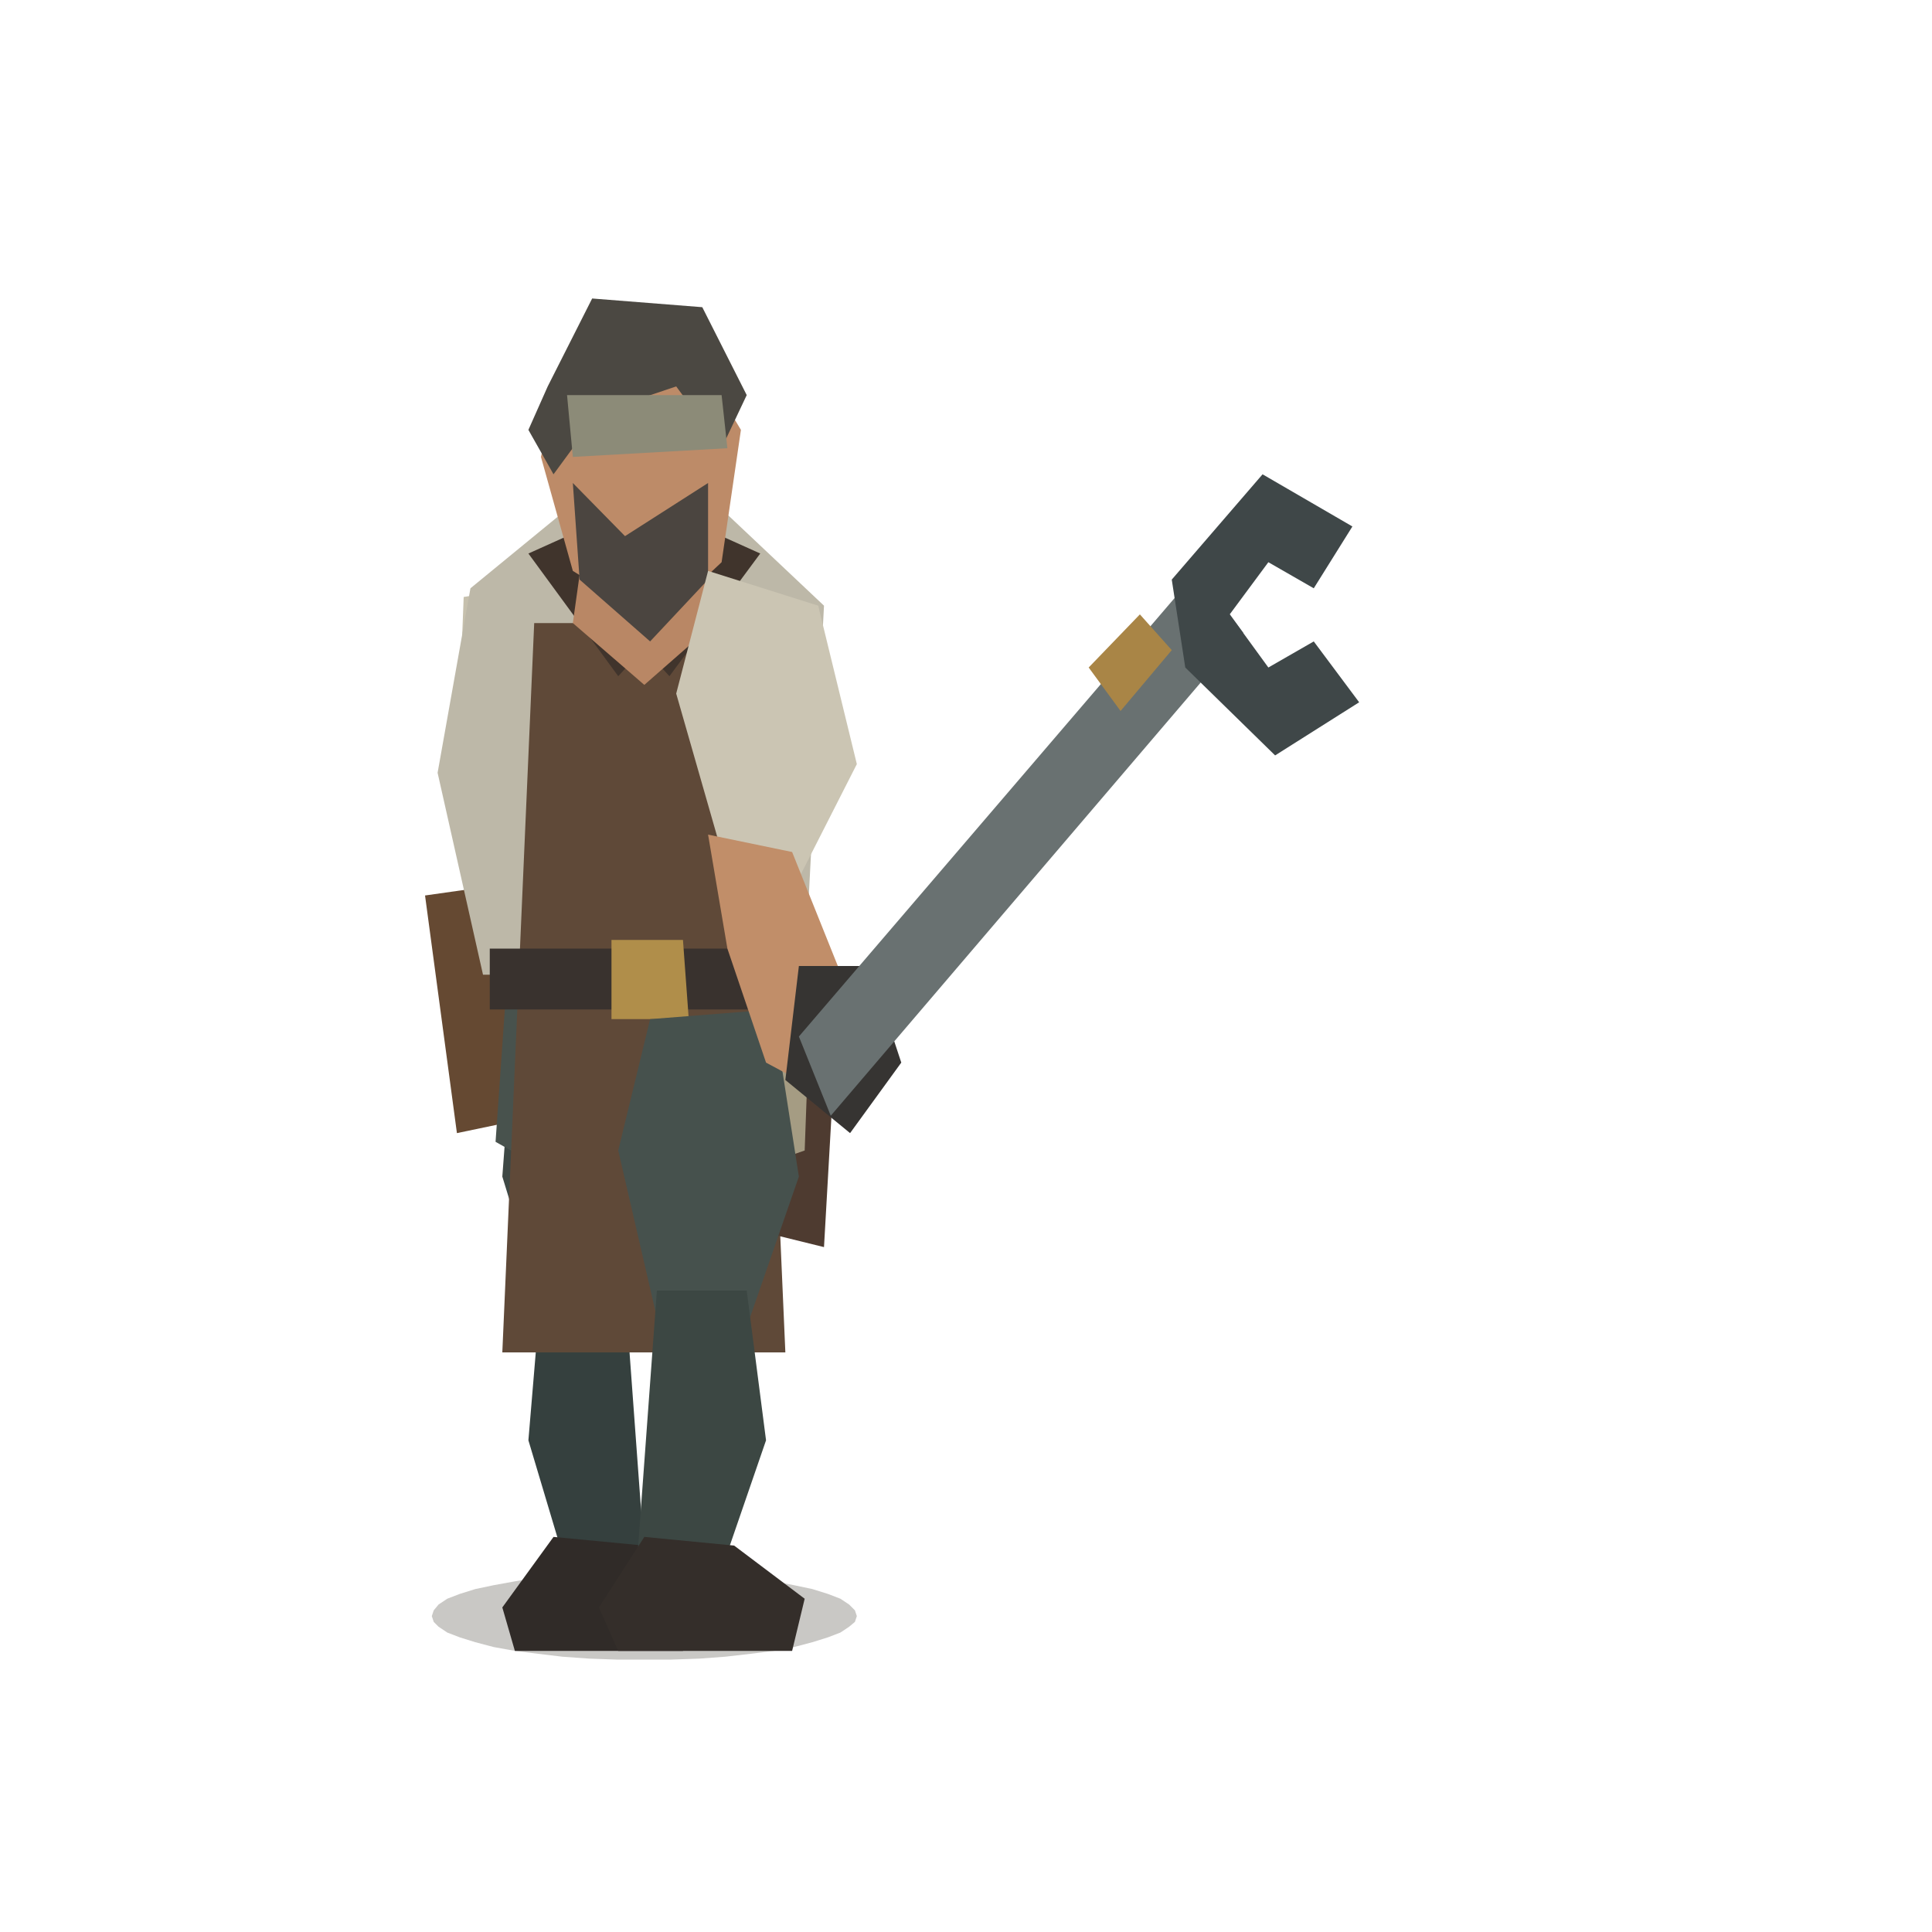
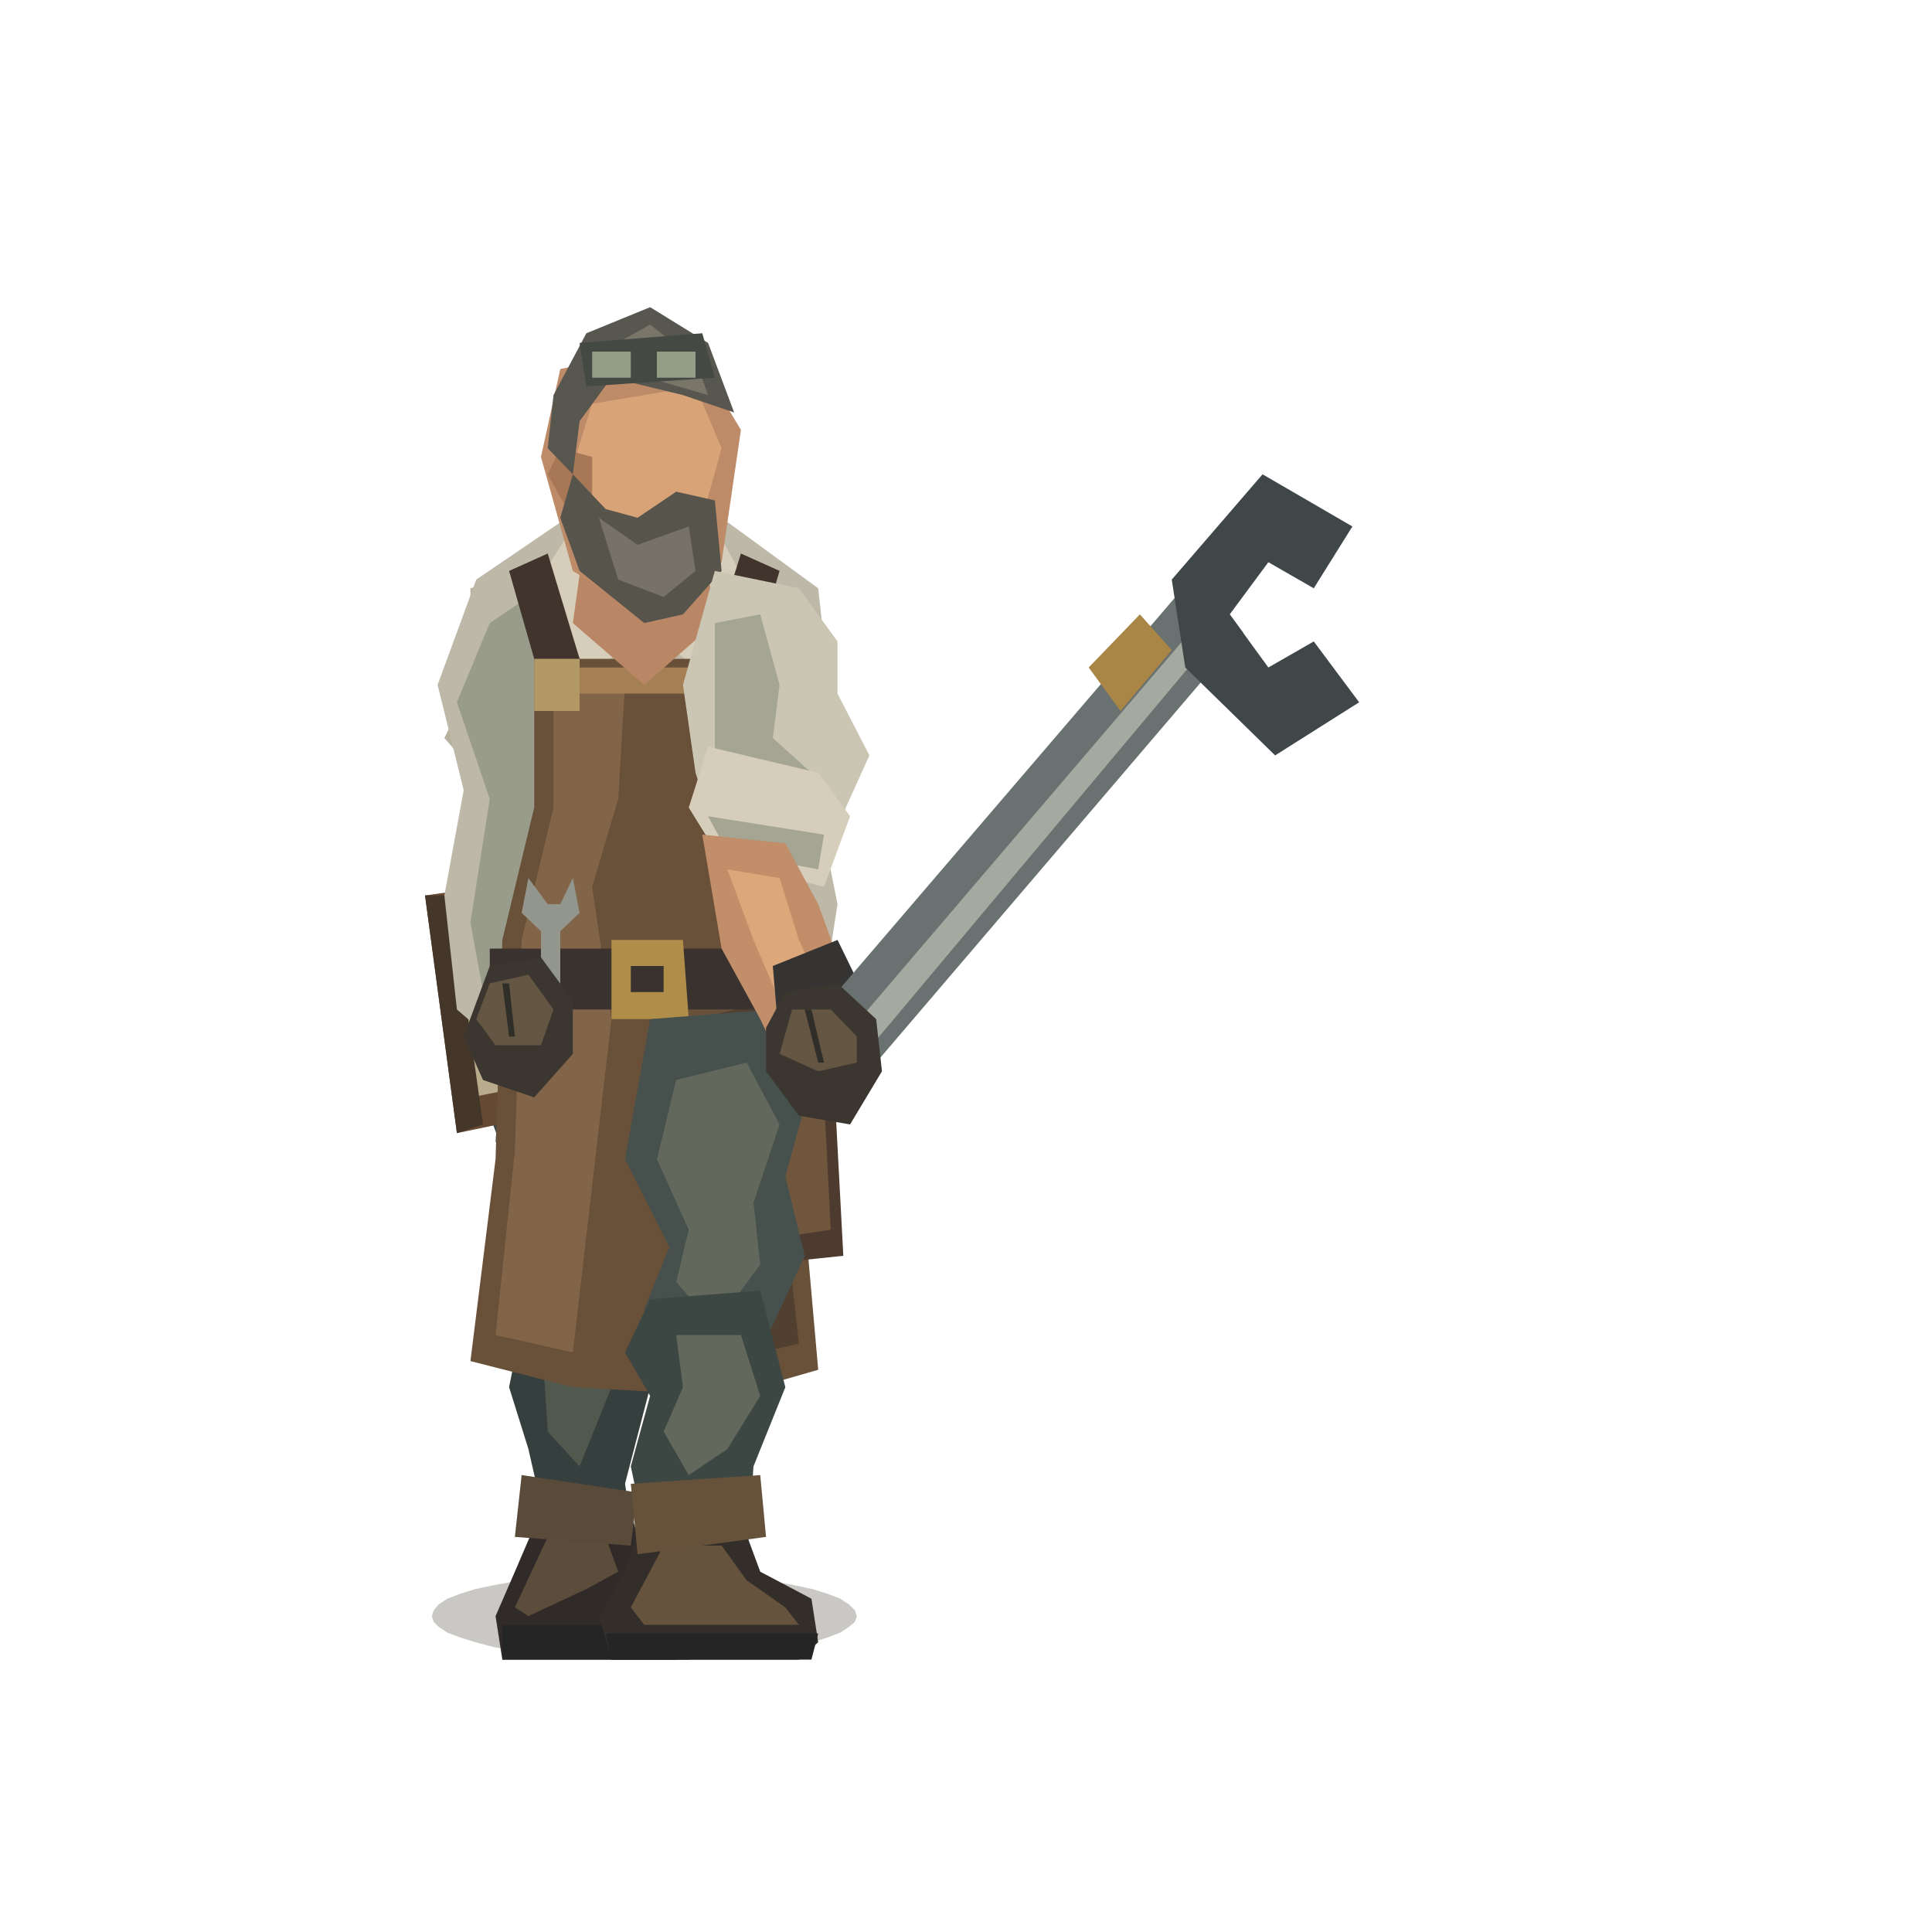
<svg xmlns="http://www.w3.org/2000/svg" viewBox="-1 -1 2 2" id="scrapyard-owner">
  <polygon id="owner-ground-shadow-shape" points="-0.113,0.673 -0.115,0.679 -0.121,0.684 -0.13,0.69 -0.143,0.695 -0.159,0.7 -0.178,0.705 -0.199,0.709 -0.223,0.712 -0.249,0.715 -0.276,0.717 -0.305,0.718 -0.333,0.718 -0.362,0.718 -0.39,0.717 -0.418,0.715 -0.443,0.712 -0.467,0.709 -0.489,0.705 -0.508,0.7 -0.524,0.695 -0.537,0.69 -0.546,0.684 -0.551,0.679 -0.553,0.673 -0.551,0.667 -0.546,0.661 -0.537,0.655 -0.524,0.65 -0.508,0.645 -0.489,0.641 -0.467,0.637 -0.443,0.633 -0.418,0.631 -0.39,0.629 -0.362,0.628 -0.333,0.627 -0.305,0.628 -0.276,0.629 -0.249,0.631 -0.223,0.633 -0.199,0.637 -0.178,0.641 -0.159,0.645 -0.143,0.65 -0.13,0.655 -0.121,0.661 -0.115,0.667" fill="#4a453d" opacity="0.3" />
-   <polygon id="owner-far-thigh-shape" points="-0.467,0.045 -0.353,0.055 -0.34,0.364 -0.427,0.391 -0.48,0.218" fill="#3e4845" opacity="1" />
-   <polygon id="owner-far-calf-shape" points="-0.44,0.336 -0.353,0.336 -0.333,0.609 -0.407,0.645 -0.453,0.491" fill="#35403e" opacity="1" />
-   <polygon id="owner-far-boot-shape" points="-0.427,0.591 -0.333,0.6 -0.28,0.655 -0.293,0.709 -0.467,0.709 -0.48,0.664" fill="#302b28" opacity="1" />
-   <polygon id="owner-far-sleeve-shape" points="-0.52,-0.382 -0.413,-0.4 -0.36,-0.282 -0.373,-0.127 -0.453,-0.091 -0.527,-0.2" fill="#c6c0ad" opacity="1" />
-   <polygon id="owner-far-forearm-shape" points="-0.453,-0.136 -0.367,-0.155 -0.42,0.073 -0.487,0.109 -0.52,0.036" fill="#bd8c68" opacity="1" />
-   <polygon id="owner-far-glove-shape" points="-0.493,0 -0.42,0.018 -0.42,0.127 -0.487,0.164 -0.533,0.091" fill="#343332" opacity="1" />
+   <polygon id="owner-far-thigh-shape" points="-0.473,0.045 -0.347,0.055 -0.333,0.2 -0.353,0.3 -0.34,0.355 -0.387,0.418 -0.46,0.391 -0.493,0.291 -0.473,0.209 -0.5,0.136" fill="#3e4845" opacity="1" />
+   <polygon id="owner-far-thigh-inset" points="-0.467,0.127 -0.4,0.127 -0.387,0.264 -0.427,0.345 -0.467,0.318" fill="#596058" opacity="1" />
+   <polygon id="owner-far-calf-shape" points="-0.453,0.336 -0.347,0.336 -0.327,0.436 -0.353,0.536 -0.34,0.618 -0.42,0.645 -0.453,0.5 -0.473,0.436" fill="#35403e" opacity="1" />
+   <polygon id="owner-far-calf-inset" points="-0.44,0.373 -0.387,0.382 -0.367,0.436 -0.4,0.518 -0.433,0.482" fill="#51594f" opacity="1" />
+   <polygon id="owner-far-boot-shape" points="-0.44,0.564 -0.347,0.564 -0.333,0.618 -0.287,0.645 -0.28,0.7 -0.3,0.718 -0.48,0.718 -0.487,0.673 -0.467,0.627" fill="#302b28" opacity="1" />
+   <polygon id="owner-far-boot-inset" points="-0.433,0.591 -0.373,0.591 -0.36,0.627 -0.393,0.645 -0.453,0.673 -0.467,0.664" fill="#5b4c3b" opacity="1" />
+   <polygon id="owner-far-boot-cuff" points="-0.46,0.527 -0.34,0.545 -0.347,0.6 -0.467,0.591" fill="#594a39" opacity="1" />
+   <polygon id="owner-far-boot-sole-detail" points="-0.48,0.682 -0.28,0.682 -0.287,0.718 -0.48,0.718" fill="#242524" opacity="1" />
+   <polygon id="owner-far-sleeve-shape" points="-0.513,-0.391 -0.42,-0.418 -0.387,-0.345 -0.38,-0.273 -0.347,-0.182 -0.373,-0.118 -0.453,-0.091 -0.493,-0.182 -0.54,-0.236 -0.513,-0.291" fill="#b7b19f" opacity="1" />
+   <polygon id="owner-far-sleeve-inset" points="-0.493,-0.355 -0.447,-0.373 -0.427,-0.273 -0.393,-0.182 -0.447,-0.164 -0.493,-0.245" fill="#d1c8b2" opacity="1" />
+   <polygon id="owner-far-sleeve-cuff" points="-0.473,-0.218 -0.38,-0.245 -0.347,-0.173 -0.367,-0.118 -0.467,-0.109 -0.5,-0.164" fill="#cfc7b3" opacity="1" />
+   <polygon id="owner-far-sleeve-cuff-inset" points="-0.48,-0.164 -0.373,-0.182 -0.367,-0.136 -0.46,-0.127" fill="#9e9d8b" opacity="1" />
+   <polygon id="owner-far-forearm-shape" points="-0.4,-0.164 -0.32,-0.127 -0.353,-0.027 -0.413,0.091 -0.48,0.073 -0.5,0.009 -0.447,-0.055" fill="#bd8c68" opacity="1" />
+   <polygon id="owner-far-forearm-inset" points="-0.393,-0.127 -0.347,-0.109 -0.387,-0.027 -0.447,0.036 -0.473,0 -0.427,-0.055" fill="#d6a475" opacity="1" />
+   <polygon id="owner-far-glove-shape" points="-0.48,-0.027 -0.4,0.009 -0.42,0.091 -0.5,0.064 -0.513,0.018" fill="#343332" opacity="1" />
  <polygon id="owner-ledger-contour" points="-0.56,-0.073 -0.433,-0.091 -0.393,0.145 -0.527,0.173" fill="#654932" opacity="1" />
+   <polygon id="owner-ledger-pages-inset" points="-0.533,-0.045 -0.447,-0.055 -0.42,0.118 -0.513,0.136" fill="#b8ac8c" opacity="1" />
+   <polygon id="owner-ledger-spine-detail" points="-0.56,-0.073 -0.533,-0.073 -0.5,0.164 -0.527,0.173" fill="#443729" opacity="1" />
  <polygon id="owner-trousers-shape" points="-0.473,-0.018 -0.193,-0.018 -0.18,0.182 -0.26,0.227 -0.333,0.155 -0.407,0.227 -0.487,0.182" fill="#48524d" opacity="1" />
-   <polygon id="owner-shirt-shape" points="-0.513,-0.391 -0.413,-0.473 -0.253,-0.473 -0.147,-0.373 -0.167,0.009 -0.5,0.009 -0.547,-0.2" fill="#bdb8a8" opacity="1" />
-   <polygon id="owner-apron-shape" points="-0.447,-0.355 -0.22,-0.355 -0.187,0.4 -0.48,0.4" fill="#5f4938" opacity="1" />
-   <polygon id="owner-left-apron-strap-shape" points="-0.453,-0.427 -0.413,-0.445 -0.327,-0.336 -0.36,-0.3" fill="#40342c" opacity="1" />
-   <polygon id="owner-right-apron-strap-shape" points="-0.253,-0.445 -0.213,-0.427 -0.307,-0.3 -0.34,-0.336" fill="#40342c" opacity="1" />
+   <polygon id="owner-shirt-shape" points="-0.507,-0.4 -0.413,-0.464 -0.253,-0.464 -0.153,-0.391 -0.14,-0.273 -0.153,-0.164 -0.133,-0.064 -0.153,0.064 -0.22,0.109 -0.453,0.109 -0.527,0.045 -0.54,-0.073 -0.52,-0.182 -0.547,-0.291" fill="#bdb8a8" opacity="1" />
+   <polygon id="owner-shirt-inset" points="-0.493,-0.355 -0.427,-0.4 -0.387,-0.264 -0.413,-0.155 -0.38,0.045 -0.493,0.064 -0.513,-0.045 -0.493,-0.173 -0.527,-0.273" fill="#999b8b" opacity="1" />
+   <polygon id="owner-shirt-collar" points="-0.407,-0.455 -0.34,-0.345 -0.387,-0.3 -0.447,-0.391" fill="#d6ceba" opacity="1" />
+   <polygon id="owner-shirt-right-collar" points="-0.26,-0.455 -0.22,-0.382 -0.267,-0.3 -0.327,-0.345" fill="#d6ceba" opacity="1" />
+   <polygon id="owner-shirt-collar-inset" points="-0.393,-0.427 -0.333,-0.345 -0.28,-0.418 -0.313,-0.3 -0.347,-0.318" fill="#786f5c" opacity="1" />
+   <polygon id="owner-apron-shape" points="-0.447,-0.318 -0.22,-0.318 -0.22,-0.164 -0.187,-0.027 -0.173,0.191 -0.153,0.418 -0.247,0.445 -0.407,0.436 -0.513,0.409 -0.487,0.2 -0.48,-0.027 -0.447,-0.164" fill="#695038" opacity="1" />
+   <polygon id="owner-apron-inset" points="-0.427,-0.291 -0.353,-0.291 -0.36,-0.173 -0.387,-0.082 -0.367,0.055 -0.407,0.4 -0.487,0.382 -0.467,0.191 -0.46,-0.027 -0.427,-0.164" fill="#826448" opacity="1" />
+   <polygon id="owner-apron-lower-inset" points="-0.28,0.055 -0.2,0.036 -0.193,0.209 -0.173,0.391 -0.253,0.409" fill="#513f30" opacity="1" />
+   <polygon id="owner-apron-bib-seam" points="-0.427,-0.309 -0.24,-0.309 -0.24,-0.282 -0.427,-0.282" fill="#a48054" opacity="1" />
+   <polygon id="owner-left-apron-strap-shape" points="-0.473,-0.409 -0.433,-0.427 -0.4,-0.318 -0.4,-0.264 -0.44,-0.264 -0.447,-0.318" fill="#40342c" opacity="1" />
+   <polygon id="owner-right-apron-strap-shape" points="-0.233,-0.427 -0.193,-0.409 -0.22,-0.318 -0.227,-0.264 -0.267,-0.264 -0.267,-0.318" fill="#40342c" opacity="1" />
+   <polygon id="owner-left-strap-buckle-detail" points="-0.447,-0.318 -0.4,-0.318 -0.4,-0.264 -0.447,-0.264" fill="#b29865" opacity="1" />
+   <polygon id="owner-right-strap-buckle-detail" points="-0.267,-0.318 -0.22,-0.318 -0.22,-0.264 -0.267,-0.264" fill="#b29865" opacity="1" />
  <polygon id="owner-neck-shape" points="-0.393,-0.455 -0.273,-0.455 -0.26,-0.355 -0.333,-0.291 -0.407,-0.355" fill="#b98765" opacity="1" />
  <polygon id="owner-face-shape" points="-0.42,-0.618 -0.287,-0.645 -0.233,-0.555 -0.253,-0.418 -0.32,-0.355 -0.407,-0.409 -0.44,-0.527" fill="#bd8b68" opacity="1" />
-   <polygon id="owner-hair-shape" points="-0.433,-0.6 -0.387,-0.691 -0.273,-0.682 -0.227,-0.591 -0.253,-0.536 -0.3,-0.6 -0.38,-0.573 -0.427,-0.509 -0.453,-0.555" fill="#4b4842" opacity="1" />
-   <polygon id="owner-beard-shape" points="-0.407,-0.5 -0.353,-0.445 -0.267,-0.5 -0.267,-0.4 -0.327,-0.336 -0.4,-0.4" fill="#4b4540" opacity="1" />
-   <polygon id="owner-goggles-shape" points="-0.413,-0.591 -0.253,-0.591 -0.247,-0.536 -0.407,-0.527" fill="#8c8b78" opacity="1" />
+   <polygon id="owner-face-inset" points="-0.387,-0.582 -0.28,-0.6 -0.253,-0.536 -0.273,-0.464 -0.333,-0.409 -0.393,-0.455 -0.407,-0.518" fill="#d7a377" opacity="1" />
+   <polygon id="owner-ear-detail" points="-0.42,-0.536 -0.387,-0.527 -0.387,-0.464 -0.413,-0.473 -0.433,-0.509" fill="#a87756" opacity="1" />
+   <polygon id="owner-hair-shape" points="-0.427,-0.591 -0.393,-0.655 -0.327,-0.682 -0.267,-0.645 -0.24,-0.573 -0.293,-0.591 -0.367,-0.609 -0.4,-0.564 -0.407,-0.509 -0.433,-0.536" fill="#57564f" opacity="1" />
+   <polygon id="owner-hair-inset" points="-0.393,-0.627 -0.327,-0.664 -0.28,-0.627 -0.267,-0.591 -0.36,-0.618" fill="#797569" opacity="1" />
+   <polygon id="owner-beard-shape" points="-0.407,-0.509 -0.373,-0.473 -0.34,-0.464 -0.3,-0.491 -0.26,-0.482 -0.253,-0.409 -0.293,-0.364 -0.333,-0.355 -0.4,-0.409 -0.42,-0.464" fill="#57544c" opacity="1" />
+   <polygon id="owner-beard-inset" points="-0.38,-0.464 -0.34,-0.436 -0.287,-0.455 -0.28,-0.409 -0.313,-0.382 -0.36,-0.4" fill="#777267" opacity="1" />
+   <polygon id="owner-goggles-shape" points="-0.4,-0.645 -0.273,-0.655 -0.26,-0.609 -0.393,-0.6" fill="#444943" opacity="1" />
+   <polygon id="owner-goggles-lens-inset" points="-0.387,-0.636 -0.347,-0.636 -0.347,-0.609 -0.387,-0.609" fill="#939e87" opacity="1" />
+   <polygon id="owner-goggles-second-lens-inset" points="-0.32,-0.636 -0.28,-0.636 -0.28,-0.609 -0.32,-0.609" fill="#939e87" opacity="1" />
  <polygon id="owner-belt-shape" points="-0.493,-0.018 -0.173,-0.018 -0.173,0.045 -0.493,0.045" fill="#39322e" opacity="1" />
  <polygon id="owner-belt-buckle-shape" points="-0.367,-0.027 -0.293,-0.027 -0.287,0.055 -0.367,0.055" fill="#b08e4a" opacity="1" />
-   <polygon id="owner-tool-holster-shape" points="-0.22,0.027 -0.133,0.045 -0.147,0.291 -0.22,0.273" fill="#4e3b30" opacity="1" />
-   <polygon id="owner-holster-tool-shape" points="-0.193,0.009 -0.16,0 -0.167,0.191 -0.193,0.2" fill="#a59c83" opacity="1" />
-   <polygon id="owner-near-thigh-shape" points="-0.327,0.055 -0.2,0.045 -0.173,0.218 -0.233,0.391 -0.32,0.364 -0.36,0.191" fill="#46514d" opacity="1" />
-   <polygon id="owner-near-calf-shape" points="-0.32,0.336 -0.227,0.336 -0.207,0.491 -0.26,0.645 -0.34,0.609" fill="#3c4743" opacity="1" />
-   <polygon id="owner-near-boot-shape" points="-0.333,0.591 -0.24,0.6 -0.167,0.655 -0.18,0.709 -0.36,0.709 -0.38,0.664" fill="#342e2a" opacity="1" />
-   <polygon id="owner-near-sleeve-shape" points="-0.267,-0.409 -0.153,-0.373 -0.113,-0.209 -0.173,-0.091 -0.253,-0.118 -0.3,-0.282" fill="#cbc5b3" opacity="1" />
-   <polygon id="owner-near-forearm-shape" points="-0.267,-0.136 -0.18,-0.118 -0.107,0.064 -0.14,0.136 -0.207,0.1 -0.247,-0.018" fill="#c18e69" opacity="1" />
-   <polygon id="owner-near-glove-shape" points="-0.173,0 -0.1,0 -0.067,0.1 -0.12,0.173 -0.187,0.118" fill="#363432" opacity="1" />
+   <polygon id="owner-belt-buckle-inset" points="-0.347,0 -0.313,0 -0.313,0.027 -0.347,0.027" fill="#39322e" opacity="1" />
+   <polygon id="owner-tool-holster-shape" points="-0.22,0.055 -0.14,0.055 -0.127,0.3 -0.213,0.309" fill="#4e3b30" opacity="1" />
+   <polygon id="owner-holster-tool-shape" points="-0.193,0 -0.207,-0.036 -0.193,-0.073 -0.193,-0.036 -0.173,-0.036 -0.173,-0.073 -0.153,-0.036 -0.167,0 -0.167,0.182 -0.193,0.191" fill="#a59c83" opacity="1" />
+   <polygon id="owner-holster-front-detail" points="-0.207,0.145 -0.147,0.136 -0.14,0.273 -0.2,0.282" fill="#6f563d" opacity="1" />
+   <polygon id="owner-secondary-tool-detail" points="-0.44,0.073 -0.44,-0.036 -0.46,-0.055 -0.453,-0.091 -0.433,-0.064 -0.42,-0.064 -0.407,-0.091 -0.4,-0.055 -0.42,-0.036 -0.42,0.073" fill="#92968c" opacity="1" />
+   <polygon id="owner-near-thigh-shape" points="-0.327,0.055 -0.2,0.045 -0.167,0.145 -0.187,0.218 -0.167,0.3 -0.213,0.4 -0.287,0.427 -0.333,0.355 -0.307,0.291 -0.353,0.2" fill="#46514d" opacity="1" />
+   <polygon id="owner-near-thigh-inset" points="-0.3,0.118 -0.227,0.1 -0.193,0.164 -0.22,0.245 -0.213,0.309 -0.26,0.373 -0.3,0.327 -0.287,0.273 -0.32,0.2" fill="#62685c" opacity="1" />
+   <polygon id="owner-near-calf-shape" points="-0.327,0.345 -0.213,0.336 -0.187,0.436 -0.22,0.518 -0.227,0.618 -0.32,0.645 -0.347,0.518 -0.327,0.445 -0.353,0.4" fill="#3c4743" opacity="1" />
+   <polygon id="owner-near-calf-inset" points="-0.3,0.382 -0.233,0.382 -0.213,0.445 -0.247,0.5 -0.287,0.527 -0.313,0.482 -0.293,0.436" fill="#62685c" opacity="1" />
+   <polygon id="owner-near-boot-shape" points="-0.333,0.564 -0.233,0.573 -0.213,0.627 -0.16,0.655 -0.153,0.7 -0.173,0.718 -0.367,0.718 -0.38,0.673 -0.353,0.627" fill="#342e2a" opacity="1" />
+   <polygon id="owner-near-boot-inset" points="-0.313,0.6 -0.253,0.6 -0.227,0.636 -0.187,0.664 -0.173,0.682 -0.333,0.682 -0.347,0.664" fill="#66533e" opacity="1" />
+   <polygon id="owner-near-boot-cuff" points="-0.347,0.536 -0.213,0.527 -0.207,0.591 -0.34,0.609" fill="#66513b" opacity="1" />
+   <polygon id="owner-near-boot-sole-detail" points="-0.373,0.691 -0.153,0.691 -0.16,0.718 -0.367,0.718" fill="#242524" opacity="1" />
+   <polygon id="owner-near-sleeve-shape" points="-0.26,-0.409 -0.173,-0.391 -0.133,-0.336 -0.133,-0.282 -0.1,-0.218 -0.133,-0.145 -0.173,-0.091 -0.253,-0.118 -0.28,-0.2 -0.293,-0.291" fill="#cbc5b3" opacity="1" />
+   <polygon id="owner-near-sleeve-inset" points="-0.26,-0.355 -0.213,-0.364 -0.193,-0.291 -0.2,-0.236 -0.14,-0.182 -0.173,-0.136 -0.233,-0.155 -0.26,-0.227" fill="#a5a594" opacity="1" />
+   <polygon id="owner-near-sleeve-cuff" points="-0.267,-0.227 -0.153,-0.2 -0.12,-0.155 -0.147,-0.082 -0.253,-0.109 -0.287,-0.164" fill="#d6ceba" opacity="1" />
+   <polygon id="owner-near-sleeve-cuff-inset" points="-0.267,-0.155 -0.147,-0.136 -0.153,-0.1 -0.247,-0.118" fill="#a5a594" opacity="1" />
+   <polygon id="owner-near-forearm-shape" points="-0.273,-0.136 -0.187,-0.127 -0.153,-0.064 -0.133,-0.009 -0.107,0.064 -0.14,0.118 -0.187,0.109 -0.213,0.055 -0.253,-0.018" fill="#c18e69" opacity="1" />
+   <polygon id="owner-near-forearm-inset" points="-0.247,-0.1 -0.193,-0.091 -0.173,-0.027 -0.14,0.045 -0.167,0.073 -0.193,0.036 -0.22,-0.027" fill="#dda879" opacity="1" />
+   <polygon id="owner-near-glove-shape" points="-0.2,0 -0.133,-0.027 -0.093,0.055 -0.127,0.109 -0.193,0.082" fill="#363432" opacity="1" />
  <polygon id="owner-heavy-wrench-contour" points="-0.173,0.073 0.24,-0.409 0.287,-0.345 -0.14,0.155" fill="#697171" opacity="1" />
+   <polygon id="owner-heavy-wrench-inset" points="-0.133,0.082 0.24,-0.355 0.253,-0.336 -0.12,0.109" fill="#a5aaa0" opacity="1" />
  <polygon id="owner-wrench-head-inset-shape" points="0.213,-0.4 0.307,-0.509 0.4,-0.455 0.36,-0.391 0.313,-0.418 0.273,-0.364 0.313,-0.309 0.36,-0.336 0.407,-0.273 0.32,-0.218 0.227,-0.309" fill="#3f4748" opacity="1" />
  <polygon id="owner-wrench-collar-shape" points="0.127,-0.309 0.18,-0.364 0.213,-0.327 0.16,-0.264" fill="#a98546" opacity="1" />
+   <polygon id="owner-near-hand-shape" points="-0.187,0.027 -0.133,0.018 -0.093,0.055 -0.087,0.109 -0.12,0.164 -0.173,0.155 -0.207,0.109 -0.207,0.064" fill="#3b3730" opacity="1" />
+   <polygon id="owner-near-hand-inset" points="-0.18,0.045 -0.14,0.045 -0.113,0.073 -0.113,0.1 -0.153,0.109 -0.193,0.091" fill="#645642" opacity="1" />
+   <polygon id="owner-near-knuckle-seam" points="-0.167,0.045 -0.16,0.045 -0.147,0.1 -0.153,0.1" fill="#302e29" opacity="1" />
+   <polygon id="owner-far-hand-shape" points="-0.493,0 -0.44,-0.009 -0.407,0.036 -0.407,0.091 -0.447,0.136 -0.5,0.118 -0.52,0.073" fill="#3b3730" opacity="1" />
+   <polygon id="owner-far-hand-inset" points="-0.493,0.018 -0.453,0.009 -0.427,0.045 -0.44,0.082 -0.487,0.082 -0.507,0.055" fill="#645642" opacity="1" />
+   <polygon id="owner-far-knuckle-seam" points="-0.48,0.018 -0.473,0.018 -0.467,0.073 -0.473,0.073" fill="#302e29" opacity="1" />
</svg>
